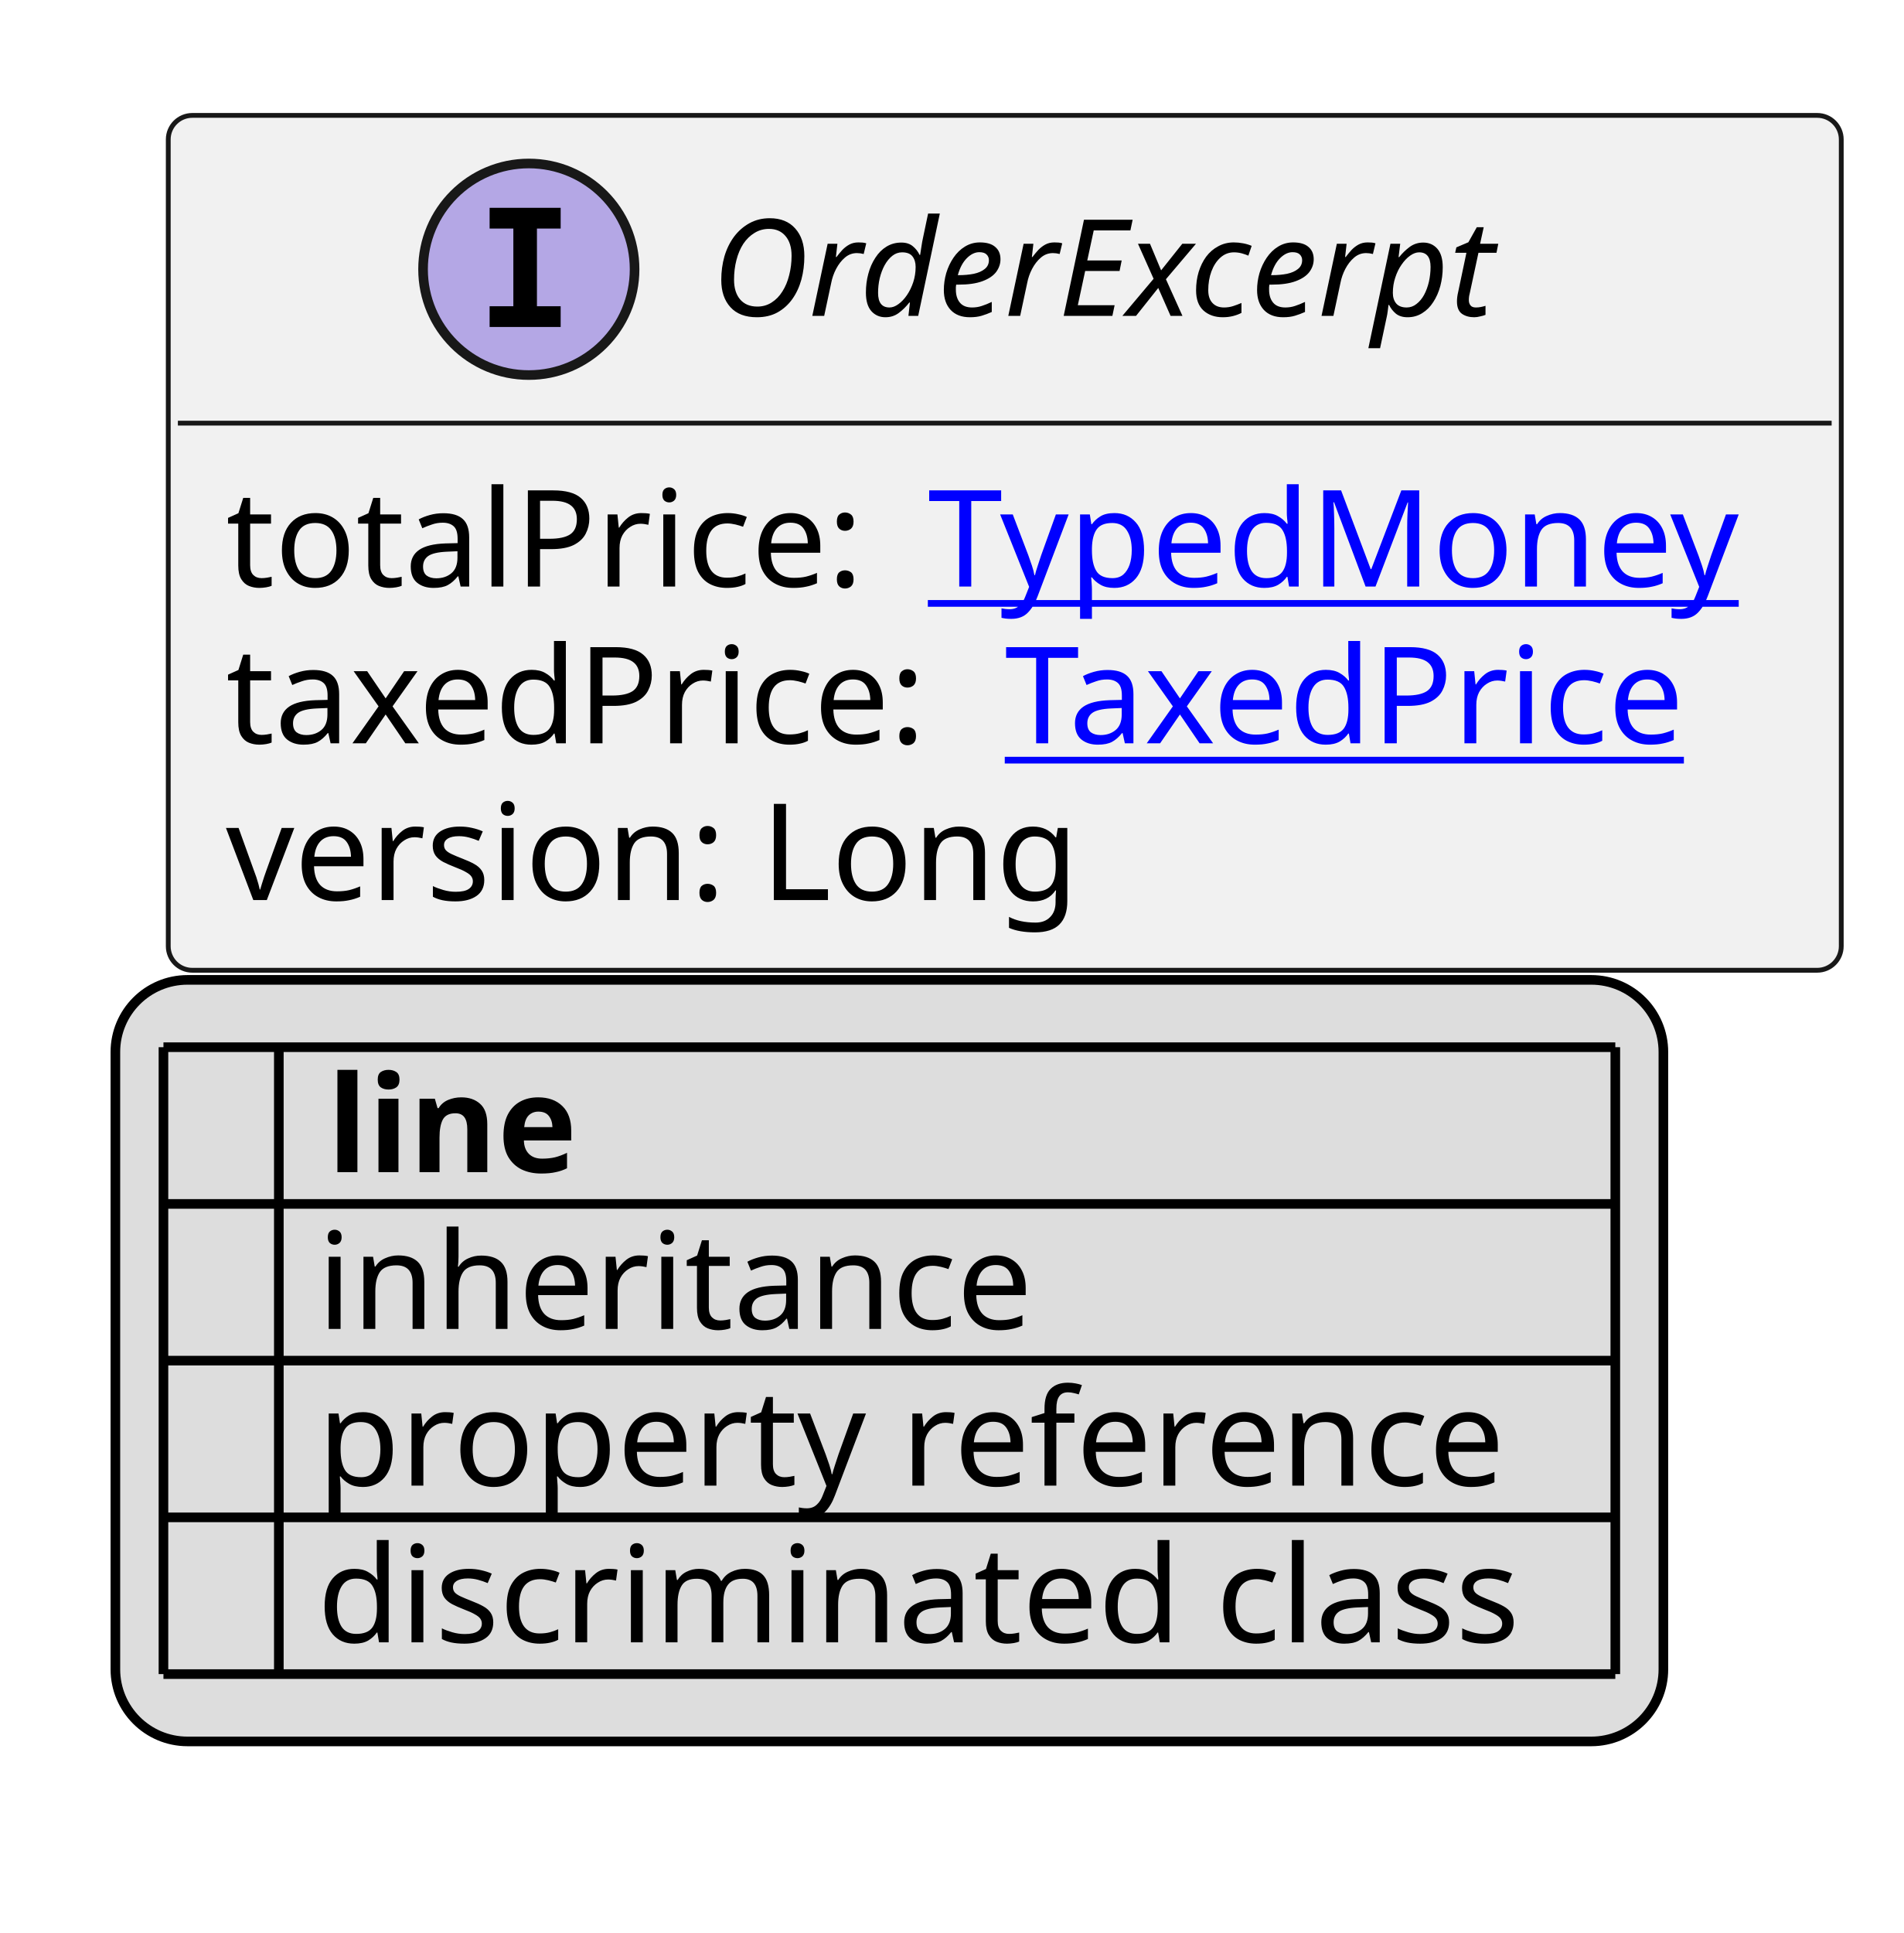
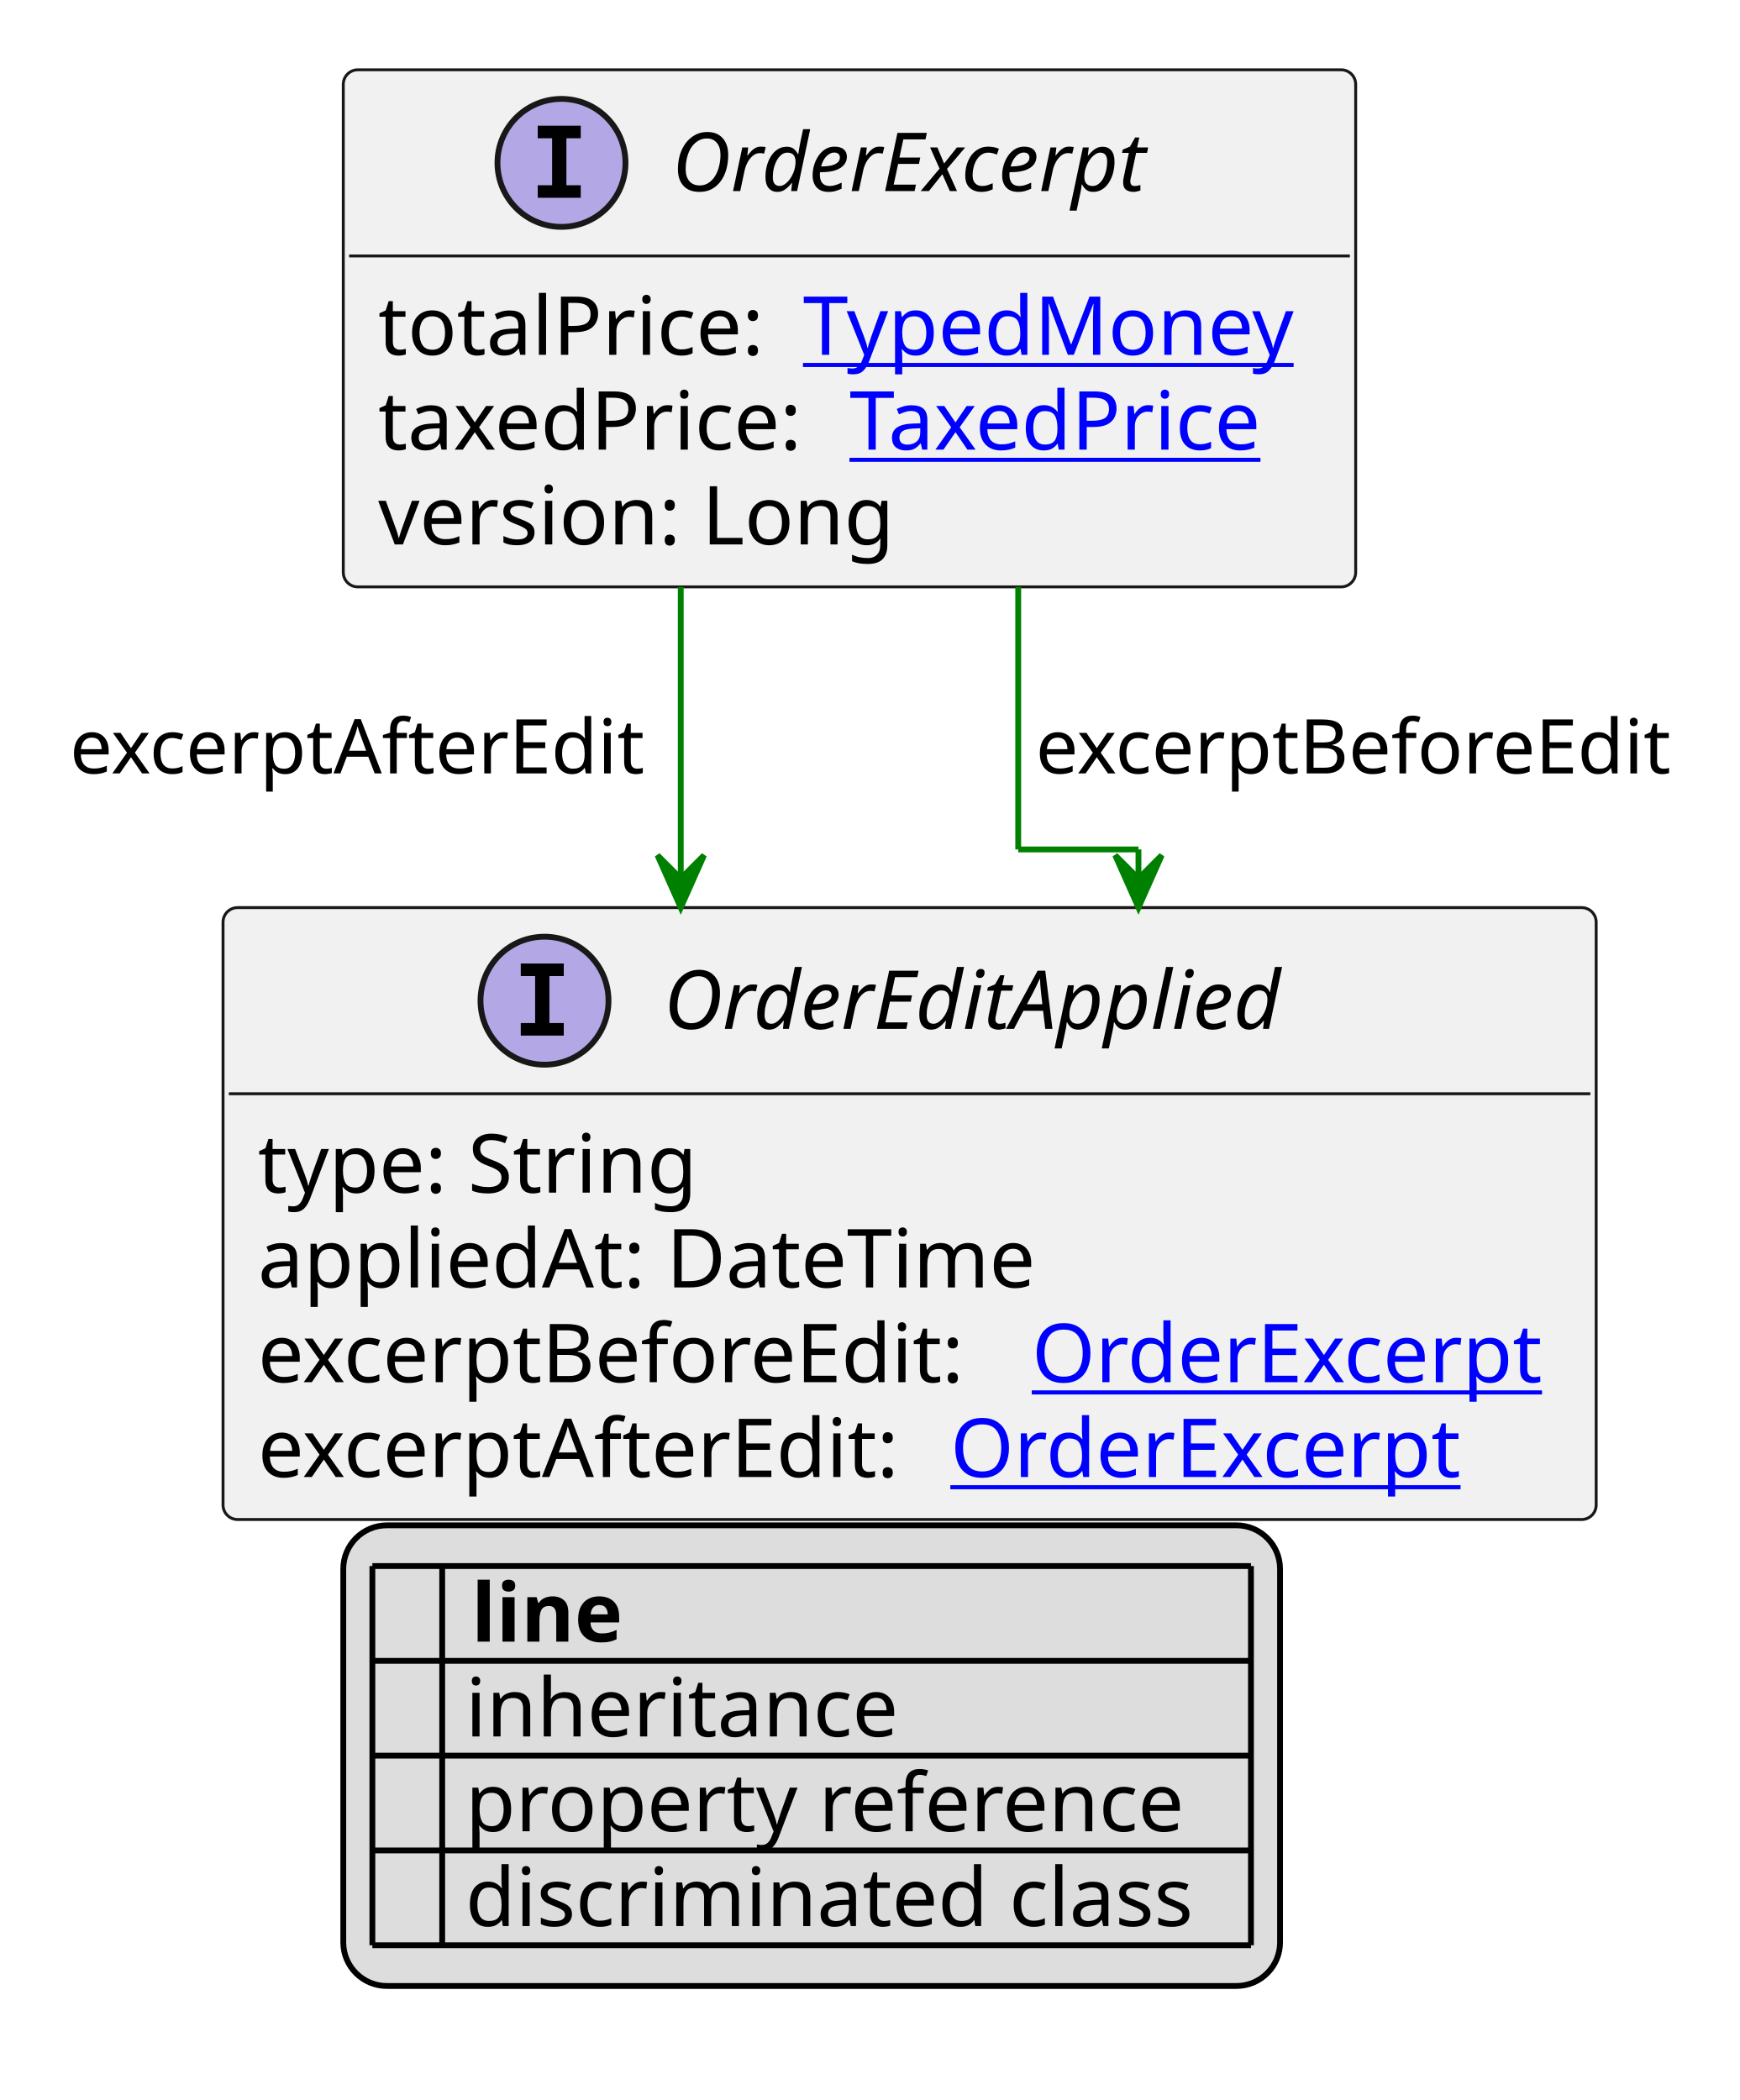
- <svg xmlns="http://www.w3.org/2000/svg" xmlns:xlink="http://www.w3.org/1999/xlink" contentStyleType="text/css" height="201px" preserveAspectRatio="none" style="width:198px;height:201px;background:#FFFFFF;" version="1.1" viewBox="0 0 198 201" width="198px" zoomAndPan="magnify">
+ <svg xmlns="http://www.w3.org/2000/svg" xmlns:xlink="http://www.w3.org/1999/xlink" contentStyleType="text/css" height="361px" preserveAspectRatio="none" style="width:299px;height:361px;background:#FFFFFF;" version="1.1" viewBox="0 0 299 361" width="299px" zoomAndPan="magnify">
  <defs>
-     <filter height="1" id="b14vgugquq7aqp0" width="1" x="0" y="0">
+     <filter height="1" id="bn8ej5wyldzdc0" width="1" x="0" y="0">
      <feFlood flood-color="#000000" result="flood" />
      <feComposite in="SourceGraphic" in2="flood" operator="over" />
    </filter>
-     <filter height="1" id="b14vgugquq7aqp1" width="1" x="0" y="0">
+     <filter height="1" id="bn8ej5wyldzdc1" width="1" x="0" y="0">
      <feFlood flood-color="#008000" result="flood" />
      <feComposite in="SourceGraphic" in2="flood" operator="over" />
    </filter>
-     <filter height="1" id="b14vgugquq7aqp2" width="1" x="0" y="0">
+     <filter height="1" id="bn8ej5wyldzdc2" width="1" x="0" y="0">
      <feFlood flood-color="#0000FF" result="flood" />
      <feComposite in="SourceGraphic" in2="flood" operator="over" />
    </filter>
  </defs>
  <g>
    <a href="OrderExcerpt.svg" target="_top" title="OrderExcerpt.svg" xlink:actuate="onRequest" xlink:href="OrderExcerpt.svg" xlink:show="new" xlink:title="OrderExcerpt.svg" xlink:type="simple">
      <g id="elem_OrderExcerpt">
-         <rect codeLine="10" fill="#F1F1F1" height="88.891" id="OrderExcerpt" rx="2.5" ry="2.5" style="stroke:#181818;stroke-width:0.5;" width="174" x="17.5" y="12" />
-         <ellipse cx="55" cy="28" fill="#B4A7E5" rx="11" ry="11" style="stroke:#181818;stroke-width:1.0;" />
-         <path d="M50.922,23.766 L50.922,21.609 L58.312,21.609 L58.312,23.766 L55.844,23.766 L55.844,31.844 L58.312,31.844 L58.312,34 L50.922,34 L50.922,31.844 L53.391,31.844 L53.391,23.766 L50.922,23.766 Z " fill="#000000" />
-         <text fill="#000000" font-family="sans-serif" font-size="14" font-style="italic" lengthAdjust="spacing" textLength="92" x="74" y="32.847">OrderExcerpt</text>
-         <line style="stroke:#181818;stroke-width:0.5;" x1="18.5" x2="190.5" y1="44" y2="44" />
-         <text fill="#000000" font-family="sans-serif" font-size="14" lengthAdjust="spacing" textLength="69" x="23.5" y="60.995">totalPrice:</text>
+         <rect codeLine="10" fill="#F1F1F1" height="88.891" id="OrderExcerpt" rx="2.5" ry="2.5" style="stroke:#181818;stroke-width:0.5;" width="174" x="59" y="12" />
+         <ellipse cx="96.5" cy="28" fill="#B4A7E5" rx="11" ry="11" style="stroke:#181818;stroke-width:1.0;" />
+         <path d="M92.422,23.766 L92.422,21.609 L99.812,21.609 L99.812,23.766 L97.344,23.766 L97.344,31.844 L99.812,31.844 L99.812,34 L92.422,34 L92.422,31.844 L94.891,31.844 L94.891,23.766 L92.422,23.766 Z " fill="#000000" />
+         <text fill="#000000" font-family="sans-serif" font-size="14" font-style="italic" lengthAdjust="spacing" textLength="92" x="115.5" y="32.847">OrderExcerpt</text>
+         <line style="stroke:#181818;stroke-width:0.5;" x1="60" x2="232" y1="44" y2="44" />
+         <text fill="#000000" font-family="sans-serif" font-size="14" lengthAdjust="spacing" textLength="69" x="65" y="60.995">totalPrice:</text>
        <a href="TypedMoney.svg" target="_top" title="TypedMoney.svg" xlink:actuate="onRequest" xlink:href="TypedMoney.svg" xlink:show="new" xlink:title="TypedMoney.svg" xlink:type="simple">
-           <text fill="#0000FF" font-family="sans-serif" font-size="14" lengthAdjust="spacing" text-decoration="underline" textLength="89" x="96.5" y="60.995">TypedMoney</text>
+           <text fill="#0000FF" font-family="sans-serif" font-size="14" lengthAdjust="spacing" text-decoration="underline" textLength="89" x="138" y="60.995">TypedMoney</text>
        </a>
-         <text fill="#000000" font-family="sans-serif" font-size="14" lengthAdjust="spacing" textLength="77" x="23.5" y="77.292">taxedPrice:</text>
+         <text fill="#000000" font-family="sans-serif" font-size="14" lengthAdjust="spacing" textLength="77" x="65" y="77.292">taxedPrice:</text>
        <a href="TaxedPrice.svg" target="_top" title="TaxedPrice.svg" xlink:actuate="onRequest" xlink:href="TaxedPrice.svg" xlink:show="new" xlink:title="TaxedPrice.svg" xlink:type="simple">
-           <text fill="#0000FF" font-family="sans-serif" font-size="14" lengthAdjust="spacing" text-decoration="underline" textLength="76" x="104.5" y="77.292">TaxedPrice</text>
+           <text fill="#0000FF" font-family="sans-serif" font-size="14" lengthAdjust="spacing" text-decoration="underline" textLength="76" x="146" y="77.292">TaxedPrice</text>
        </a>
-         <text fill="#000000" font-family="sans-serif" font-size="14" lengthAdjust="spacing" textLength="93" x="23.5" y="93.589">version: Long</text>
+         <text fill="#000000" font-family="sans-serif" font-size="14" lengthAdjust="spacing" textLength="93" x="65" y="93.589">version: Long</text>
      </g>
    </a>
-     <rect fill="#DDDDDD" height="79.188" id="_legend" rx="7.5" ry="7.5" style="stroke:#000000;stroke-width:1.0;" width="161" x="12" y="101.891" />
-     <text fill="#000000" font-family="sans-serif" font-size="14" font-weight="bold" lengthAdjust="spacing" textLength="5" x="17" y="121.886"> </text>
-     <text fill="#000000" font-family="sans-serif" font-size="14" font-weight="bold" lengthAdjust="spacing" textLength="28" x="34" y="121.886">line</text>
-     <text fill="#000000" filter="url(#b14vgugquq7aqp0)" font-family="sans-serif" font-size="14" lengthAdjust="spacing" textLength="12" x="17" y="138.183">   </text>
-     <text fill="#000000" font-family="sans-serif" font-size="14" lengthAdjust="spacing" textLength="77" x="33" y="138.183">inheritance</text>
-     <text fill="#000000" filter="url(#b14vgugquq7aqp1)" font-family="sans-serif" font-size="14" lengthAdjust="spacing" textLength="12" x="17" y="154.48">   </text>
-     <text fill="#000000" font-family="sans-serif" font-size="14" lengthAdjust="spacing" textLength="129" x="33" y="154.48">property reference</text>
-     <text fill="#000000" filter="url(#b14vgugquq7aqp2)" font-family="sans-serif" font-size="14" lengthAdjust="spacing" textLength="12" x="17" y="170.776">   </text>
-     <text fill="#000000" font-family="sans-serif" font-size="14" lengthAdjust="spacing" textLength="131" x="33" y="170.776">discriminated class</text>
-     <line style="stroke:#000000;stroke-width:1.0;" x1="17" x2="168" y1="108.891" y2="108.891" />
-     <line style="stroke:#000000;stroke-width:1.0;" x1="17" x2="168" y1="125.188" y2="125.188" />
-     <line style="stroke:#000000;stroke-width:1.0;" x1="17" x2="168" y1="141.484" y2="141.484" />
-     <line style="stroke:#000000;stroke-width:1.0;" x1="17" x2="168" y1="157.781" y2="157.781" />
-     <line style="stroke:#000000;stroke-width:1.0;" x1="17" x2="168" y1="174.078" y2="174.078" />
-     <line style="stroke:#000000;stroke-width:1.0;" x1="17" x2="17" y1="108.891" y2="174.078" />
-     <line style="stroke:#000000;stroke-width:1.0;" x1="29" x2="29" y1="108.891" y2="174.078" />
-     <line style="stroke:#000000;stroke-width:1.0;" x1="168" x2="168" y1="108.891" y2="174.078" />
+     <a href="OrderEditApplied.svg" target="_top" title="OrderEditApplied.svg" xlink:actuate="onRequest" xlink:href="OrderEditApplied.svg" xlink:show="new" xlink:title="OrderEditApplied.svg" xlink:type="simple">
+       <g id="elem_OrderEditApplied">
+         <rect codeLine="18" fill="#F1F1F1" height="105.188" id="OrderEditApplied" rx="2.5" ry="2.5" style="stroke:#181818;stroke-width:0.5;" width="236" x="38.333" y="156.023" />
+         <ellipse cx="93.583" cy="172.023" fill="#B4A7E5" rx="11" ry="11" style="stroke:#181818;stroke-width:1.0;" />
+         <path d="M89.505,167.789 L89.505,165.633 L96.896,165.633 L96.896,167.789 L94.427,167.789 L94.427,175.867 L96.896,175.867 L96.896,178.023 L89.505,178.023 L89.505,175.867 L91.974,175.867 L91.974,167.789 L89.505,167.789 Z " fill="#000000" />
+         <text fill="#000000" font-family="sans-serif" font-size="14" font-style="italic" lengthAdjust="spacing" textLength="117" x="114.083" y="176.87">OrderEditApplied</text>
+         <line style="stroke:#181818;stroke-width:0.5;" x1="39.333" x2="273.333" y1="188.023" y2="188.023" />
+         <text fill="#000000" font-family="sans-serif" font-size="14" lengthAdjust="spacing" textLength="79" x="44.333" y="205.019">type: String</text>
+         <text fill="#000000" font-family="sans-serif" font-size="14" lengthAdjust="spacing" textLength="140" x="44.333" y="221.315">appliedAt: DateTime</text>
+         <text fill="#000000" font-family="sans-serif" font-size="14" lengthAdjust="spacing" textLength="129" x="44.333" y="237.612">excerptBeforeEdit:</text>
+         <a href="OrderExcerpt.svg" target="_top" title="OrderExcerpt.svg" xlink:actuate="onRequest" xlink:href="OrderExcerpt.svg" xlink:show="new" xlink:title="OrderExcerpt.svg" xlink:type="simple">
+           <text fill="#0000FF" font-family="sans-serif" font-size="14" lengthAdjust="spacing" text-decoration="underline" textLength="91" x="177.333" y="237.612">OrderExcerpt</text>
+         </a>
+         <text fill="#000000" font-family="sans-serif" font-size="14" lengthAdjust="spacing" textLength="115" x="44.333" y="253.909">excerptAfterEdit:</text>
+         <a href="OrderExcerpt.svg" target="_top" title="OrderExcerpt.svg" xlink:actuate="onRequest" xlink:href="OrderExcerpt.svg" xlink:show="new" xlink:title="OrderExcerpt.svg" xlink:type="simple">
+           <text fill="#0000FF" font-family="sans-serif" font-size="14" lengthAdjust="spacing" text-decoration="underline" textLength="91" x="163.333" y="253.909">OrderExcerpt</text>
+         </a>
+       </g>
+     </a>
+     <line style="stroke:#008000;stroke-width:1.0;" x1="175" x2="175" y1="100.891" y2="146.023" />
+     <line style="stroke:#008000;stroke-width:1.0;" x1="175" x2="195.667" y1="146.023" y2="146.023" />
+     <line style="stroke:#008000;stroke-width:1.0;" x1="195.667" x2="195.667" y1="146.023" y2="156.023" />
+     <polygon fill="#008000" points="195.667,156.023,199.667,147.023,195.667,151.023,191.667,147.023,195.667,156.023" style="stroke:#008000;stroke-width:1.0;" />
+     <text fill="#000000" font-family="sans-serif" font-size="13" lengthAdjust="spacing" textLength="114" x="178" y="132.958">excerptBeforeEdit</text>
+     <line style="stroke:#008000;stroke-width:1.0;" x1="117" x2="117" y1="100.891" y2="156.023" />
+     <polygon fill="#008000" points="117,156.023,121,147.023,117,151.023,113,147.023,117,156.023" style="stroke:#008000;stroke-width:1.0;" />
+     <text fill="#000000" font-family="sans-serif" font-size="13" lengthAdjust="spacing" textLength="103" x="12" y="132.958">excerptAfterEdit</text>
+     <rect fill="#DDDDDD" height="79.188" id="_legend" rx="7.5" ry="7.5" style="stroke:#000000;stroke-width:1.0;" width="161" x="59" y="262.211" />
+     <text fill="#000000" font-family="sans-serif" font-size="14" font-weight="bold" lengthAdjust="spacing" textLength="5" x="64" y="282.206"> </text>
+     <text fill="#000000" font-family="sans-serif" font-size="14" font-weight="bold" lengthAdjust="spacing" textLength="28" x="81" y="282.206">line</text>
+     <text fill="#000000" filter="url(#bn8ej5wyldzdc0)" font-family="sans-serif" font-size="14" lengthAdjust="spacing" textLength="12" x="64" y="298.503">   </text>
+     <text fill="#000000" font-family="sans-serif" font-size="14" lengthAdjust="spacing" textLength="77" x="80" y="298.503">inheritance</text>
+     <text fill="#000000" filter="url(#bn8ej5wyldzdc1)" font-family="sans-serif" font-size="14" lengthAdjust="spacing" textLength="12" x="64" y="314.8">   </text>
+     <text fill="#000000" font-family="sans-serif" font-size="14" lengthAdjust="spacing" textLength="129" x="80" y="314.8">property reference</text>
+     <text fill="#000000" filter="url(#bn8ej5wyldzdc2)" font-family="sans-serif" font-size="14" lengthAdjust="spacing" textLength="12" x="64" y="331.097">   </text>
+     <text fill="#000000" font-family="sans-serif" font-size="14" lengthAdjust="spacing" textLength="131" x="80" y="331.097">discriminated class</text>
+     <line style="stroke:#000000;stroke-width:1.0;" x1="64" x2="215" y1="269.211" y2="269.211" />
+     <line style="stroke:#000000;stroke-width:1.0;" x1="64" x2="215" y1="285.508" y2="285.508" />
+     <line style="stroke:#000000;stroke-width:1.0;" x1="64" x2="215" y1="301.805" y2="301.805" />
+     <line style="stroke:#000000;stroke-width:1.0;" x1="64" x2="215" y1="318.102" y2="318.102" />
+     <line style="stroke:#000000;stroke-width:1.0;" x1="64" x2="215" y1="334.398" y2="334.398" />
+     <line style="stroke:#000000;stroke-width:1.0;" x1="64" x2="64" y1="269.211" y2="334.398" />
+     <line style="stroke:#000000;stroke-width:1.0;" x1="76" x2="76" y1="269.211" y2="334.398" />
+     <line style="stroke:#000000;stroke-width:1.0;" x1="215" x2="215" y1="269.211" y2="334.398" />
  </g>
</svg>
